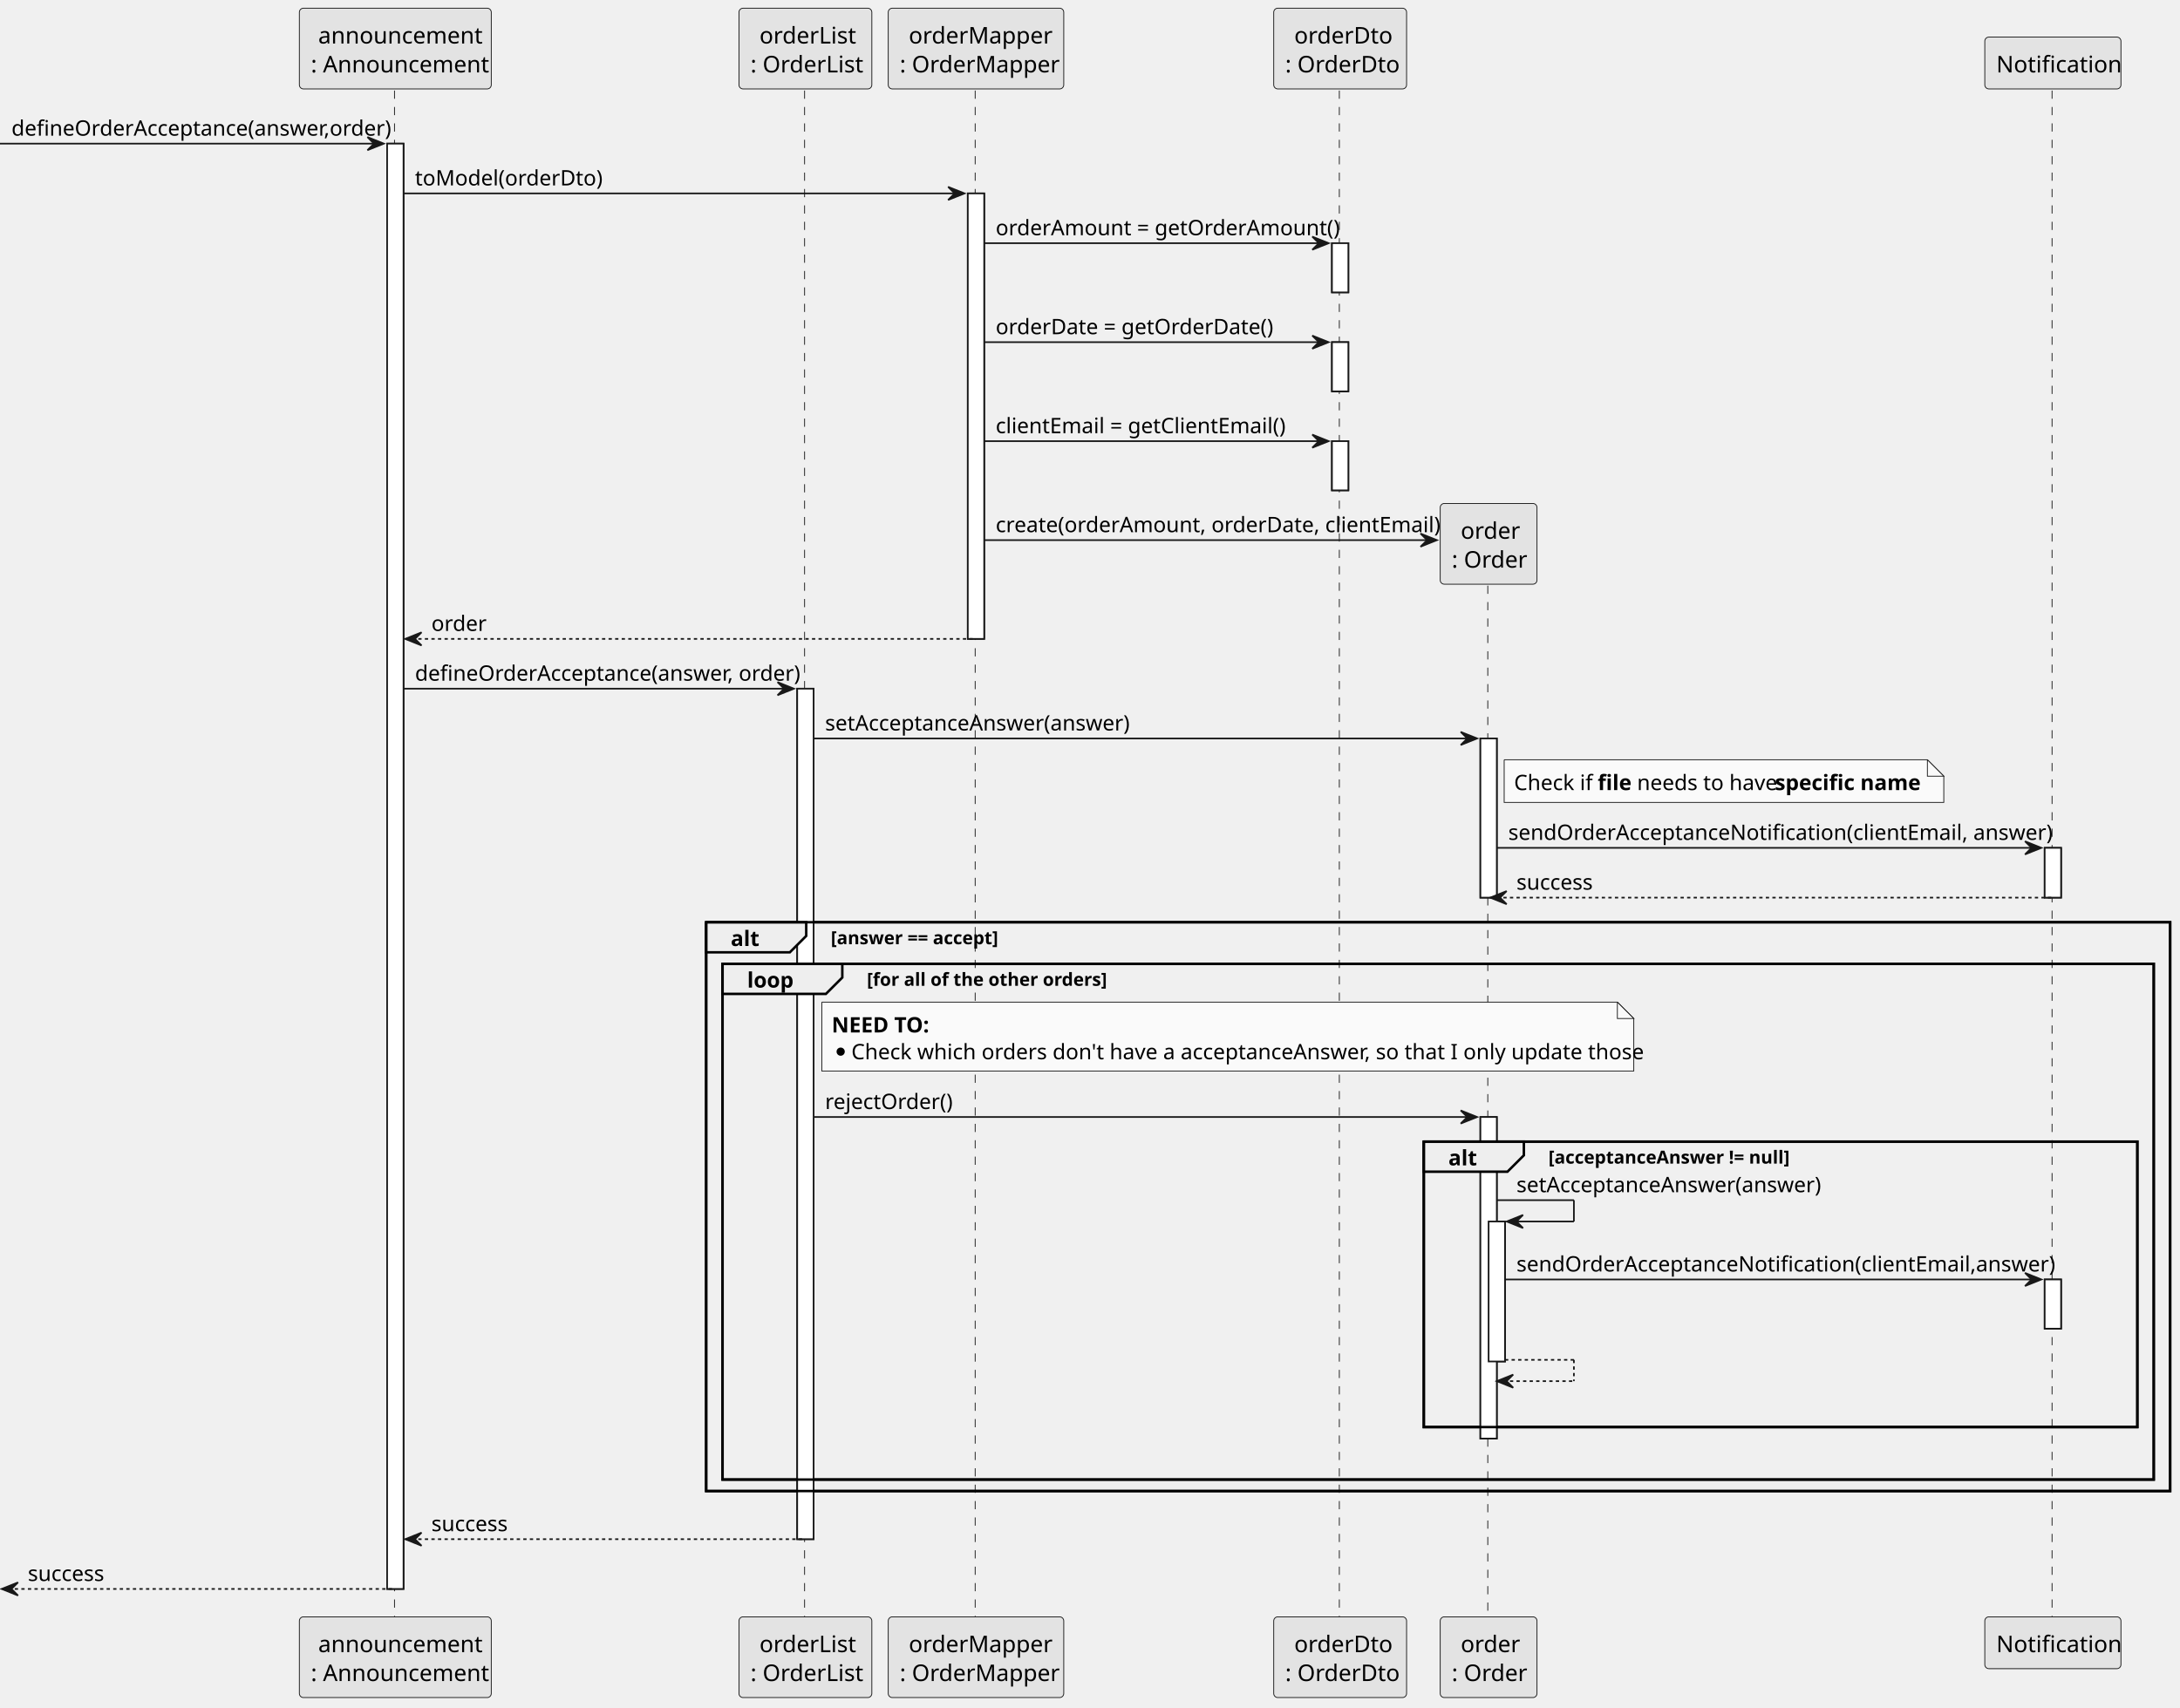
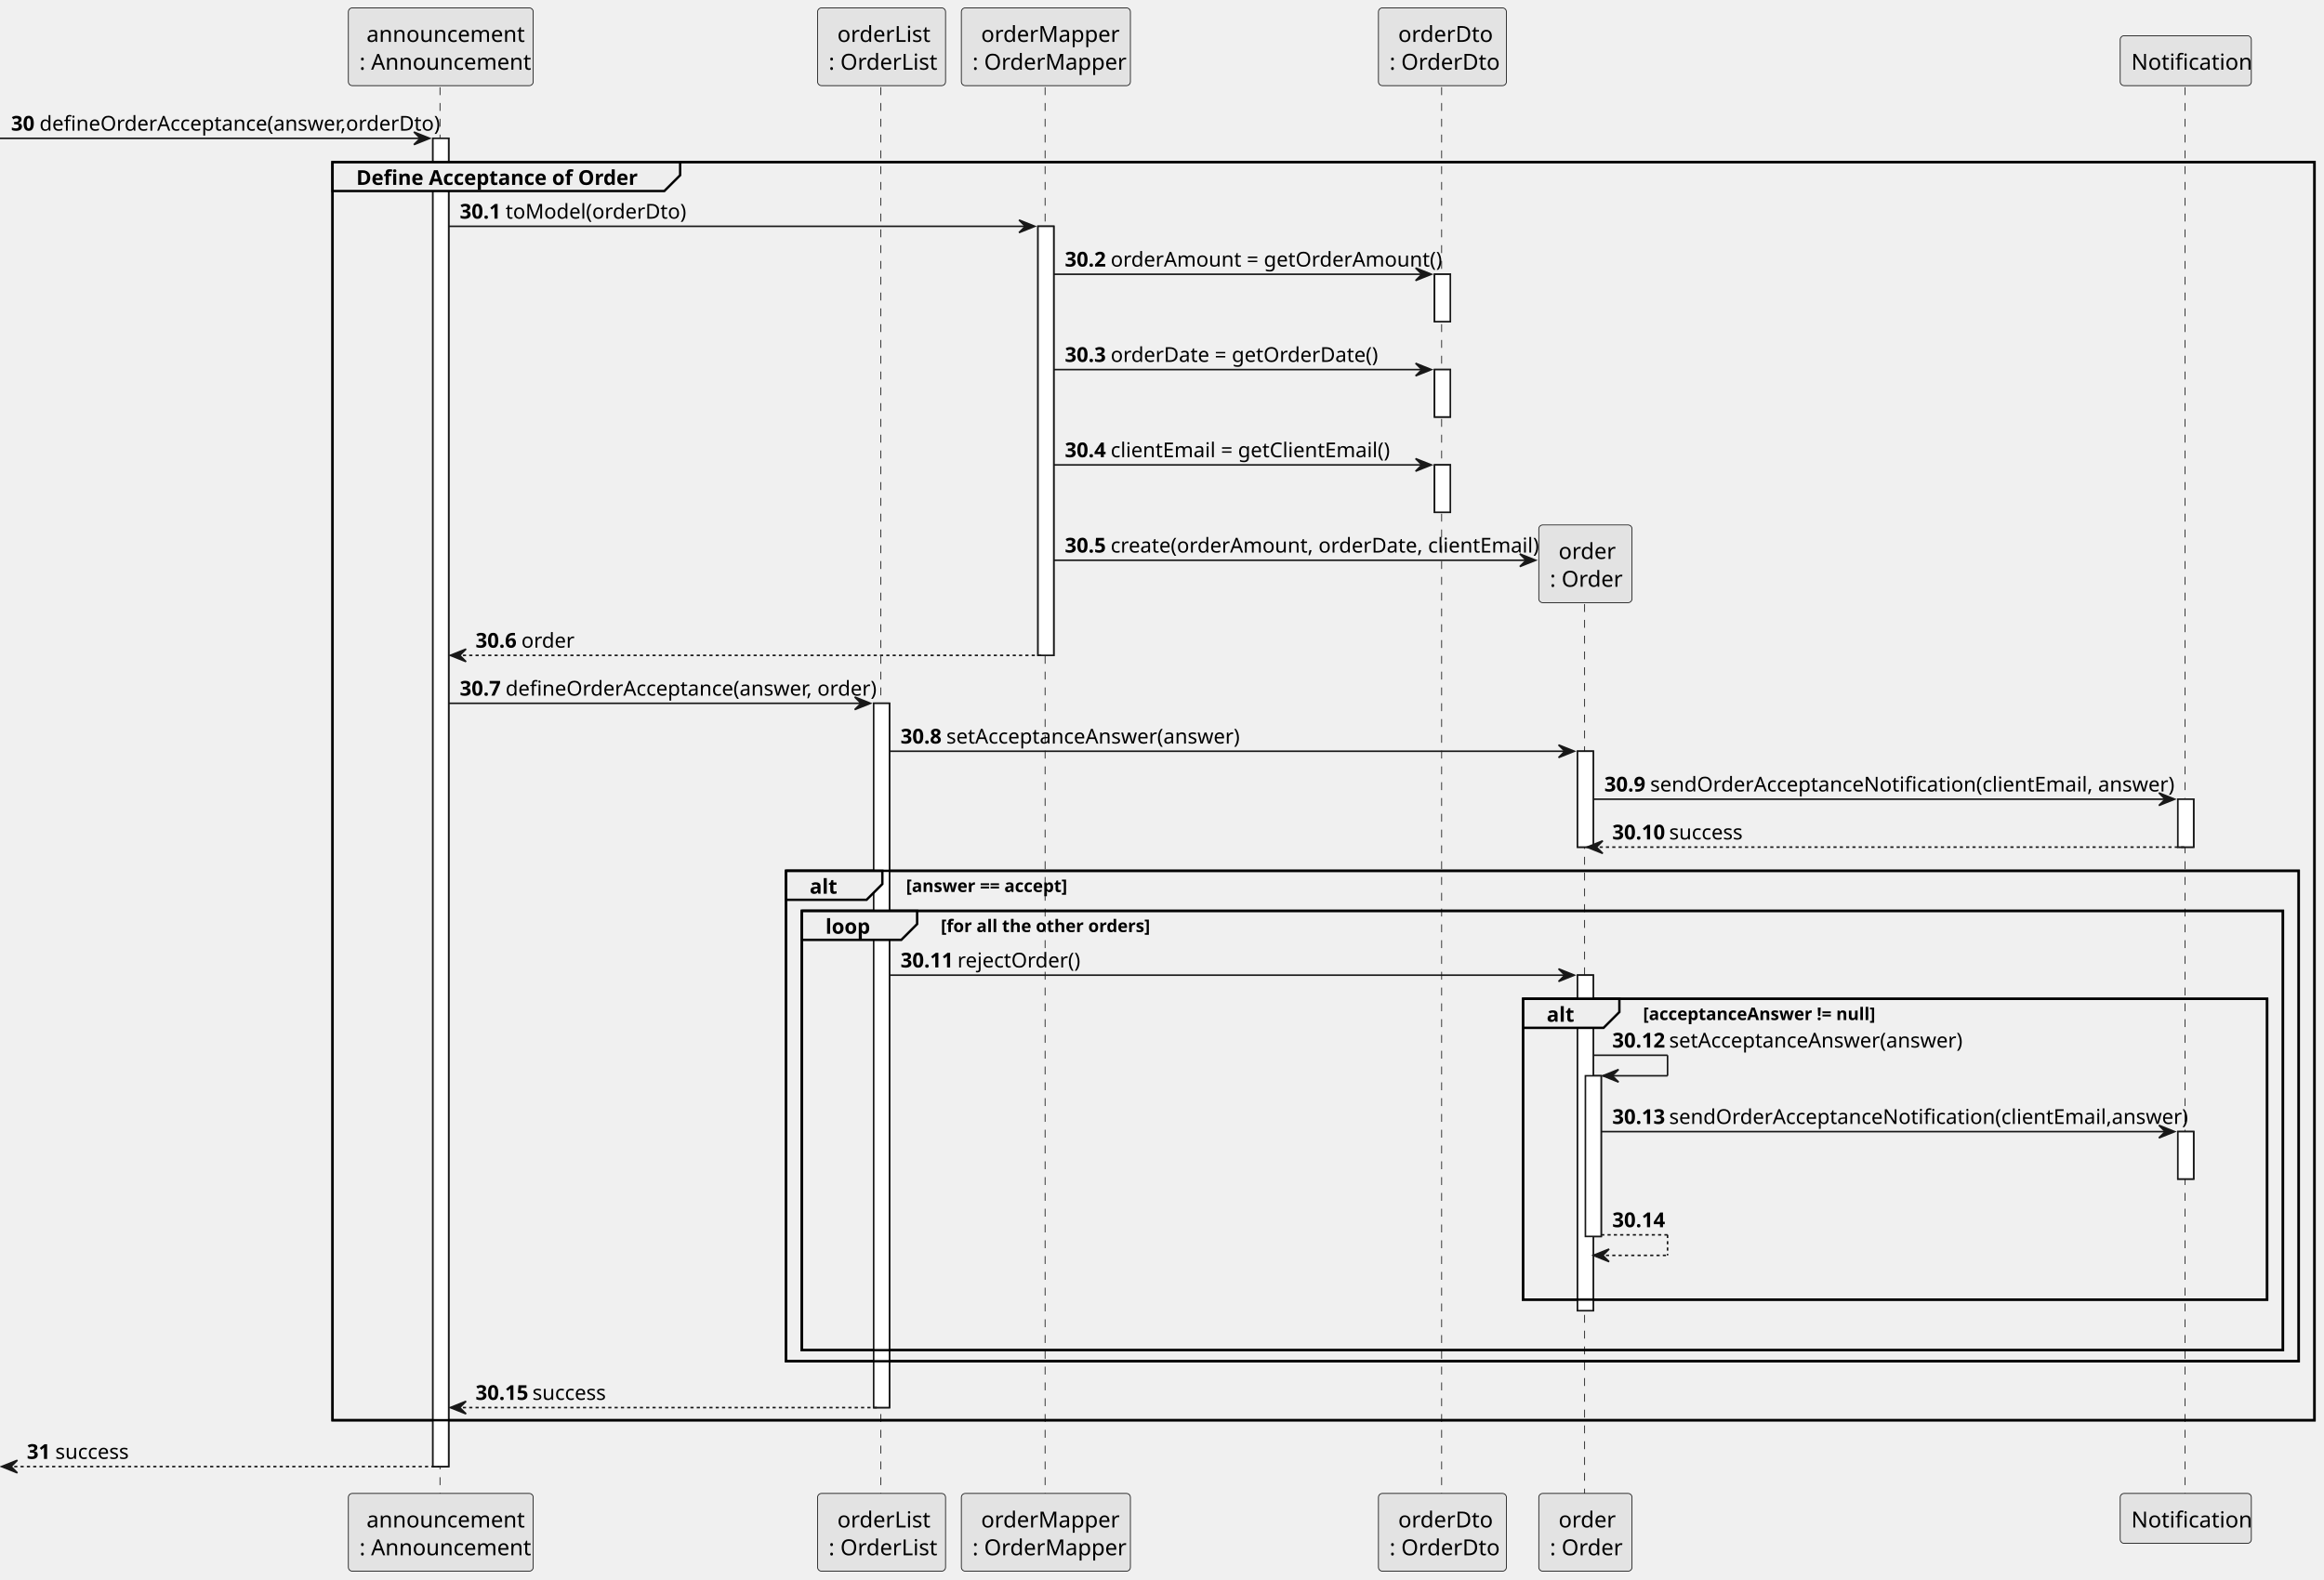
- <svg xmlns="http://www.w3.org/2000/svg" contentStyleType="text/css" height="1041px" preserveAspectRatio="none" style="width:1329px;height:1041px;background:#FFFFFF;" version="1.1" viewBox="0 0 1329 1041" width="1329px" zoomAndPan="magnify">
+ <svg xmlns="http://www.w3.org/2000/svg" contentStyleType="text/css" height="1000px" preserveAspectRatio="none" style="width:1471px;height:1000px;background:#FFFFFF;" version="1.1" viewBox="0 0 1471 1000" width="1471px" zoomAndPan="magnify">
  <defs />
  <g>
-     <rect fill="#FFFFFF" height="881.25" style="stroke:#181818;stroke-width:1.0;" width="10" x="236" y="87.57" />
-     <rect fill="#FFFFFF" height="518.57" style="stroke:#181818;stroke-width:1.0;" width="10" x="486" y="419.898" />
-     <rect fill="#FFFFFF" height="271.625" style="stroke:#181818;stroke-width:1.0;" width="10" x="590" y="117.922" />
-     <rect fill="#FFFFFF" height="30" style="stroke:#181818;stroke-width:1.0;" width="10" x="812" y="148.273" />
-     <rect fill="#FFFFFF" height="30" style="stroke:#181818;stroke-width:1.0;" width="10" x="812" y="208.625" />
-     <rect fill="#FFFFFF" height="30" style="stroke:#181818;stroke-width:1.0;" width="10" x="812" y="268.977" />
-     <rect fill="#FFFFFF" height="97.055" style="stroke:#181818;stroke-width:1.0;" width="10" x="902.5" y="450.25" />
-     <rect fill="#FFFFFF" height="196.055" style="stroke:#181818;stroke-width:1.0;" width="10" x="902.5" y="681.062" />
-     <rect fill="#FFFFFF" height="85.352" style="stroke:#181818;stroke-width:1.0;" width="10" x="907.5" y="744.766" />
-     <rect fill="#FFFFFF" height="30.352" style="stroke:#181818;stroke-width:1.0;" width="10" x="1246.5" y="516.953" />
-     <rect fill="#FFFFFF" height="30" style="stroke:#181818;stroke-width:1.0;" width="10" x="1246.5" y="780.117" />
-     <rect fill="none" height="346.812" style="stroke:#000000;stroke-width:1.5;" width="892.5" x="430.5" y="562.305" />
-     <rect fill="none" height="314.461" style="stroke:#000000;stroke-width:1.5;" width="872.5" x="440.5" y="587.656" />
-     <rect fill="none" height="174.055" style="stroke:#000000;stroke-width:1.5;" width="435" x="868" y="696.062" />
-     <line style="stroke:#181818;stroke-width:0.5;stroke-dasharray:5.0,5.0;" x1="240.5" x2="240.5" y1="55.219" y2="986.82" />
-     <line style="stroke:#181818;stroke-width:0.5;stroke-dasharray:5.0,5.0;" x1="490.5" x2="490.5" y1="55.219" y2="986.82" />
-     <line style="stroke:#181818;stroke-width:0.5;stroke-dasharray:5.0,5.0;" x1="594.5" x2="594.5" y1="55.219" y2="986.82" />
-     <line style="stroke:#181818;stroke-width:0.5;stroke-dasharray:5.0,5.0;" x1="816.5" x2="816.5" y1="55.219" y2="986.82" />
-     <line style="stroke:#181818;stroke-width:0.5;stroke-dasharray:5.0,5.0;" x1="907" x2="907" y1="347.086" y2="986.82" />
-     <line style="stroke:#181818;stroke-width:0.5;stroke-dasharray:5.0,5.0;" x1="1251" x2="1251" y1="55.219" y2="986.82" />
-     <rect fill="#E3E3E3" height="49.219" rx="2.5" ry="2.5" style="stroke:#181818;stroke-width:0.5;" width="117" x="182.5" y="5" />
-     <text fill="#000000" font-family="sans-serif" font-size="14" lengthAdjust="spacing" textLength="94" x="194" y="26.533">announcement</text>
-     <text fill="#000000" font-family="sans-serif" font-size="14" lengthAdjust="spacing" textLength="103" x="189.5" y="44.143">: Announcement</text>
-     <rect fill="#E3E3E3" height="49.219" rx="2.5" ry="2.5" style="stroke:#181818;stroke-width:0.5;" width="117" x="182.5" y="985.82" />
-     <text fill="#000000" font-family="sans-serif" font-size="14" lengthAdjust="spacing" textLength="94" x="194" y="1007.354">announcement</text>
-     <text fill="#000000" font-family="sans-serif" font-size="14" lengthAdjust="spacing" textLength="103" x="189.5" y="1024.963">: Announcement</text>
-     <rect fill="#E3E3E3" height="49.219" rx="2.5" ry="2.5" style="stroke:#181818;stroke-width:0.5;" width="81" x="450.5" y="5" />
-     <text fill="#000000" font-family="sans-serif" font-size="14" lengthAdjust="spacing" textLength="56" x="463" y="26.533">orderList</text>
-     <text fill="#000000" font-family="sans-serif" font-size="14" lengthAdjust="spacing" textLength="67" x="457.5" y="44.143">: OrderList</text>
-     <rect fill="#E3E3E3" height="49.219" rx="2.5" ry="2.5" style="stroke:#181818;stroke-width:0.5;" width="81" x="450.5" y="985.82" />
-     <text fill="#000000" font-family="sans-serif" font-size="14" lengthAdjust="spacing" textLength="56" x="463" y="1007.354">orderList</text>
-     <text fill="#000000" font-family="sans-serif" font-size="14" lengthAdjust="spacing" textLength="67" x="457.5" y="1024.963">: OrderList</text>
-     <rect fill="#E3E3E3" height="49.219" rx="2.5" ry="2.5" style="stroke:#181818;stroke-width:0.5;" width="107" x="541.5" y="5" />
-     <text fill="#000000" font-family="sans-serif" font-size="14" lengthAdjust="spacing" textLength="82" x="554" y="26.533">orderMapper</text>
-     <text fill="#000000" font-family="sans-serif" font-size="14" lengthAdjust="spacing" textLength="93" x="548.5" y="44.143">: OrderMapper</text>
-     <rect fill="#E3E3E3" height="49.219" rx="2.5" ry="2.5" style="stroke:#181818;stroke-width:0.5;" width="107" x="541.5" y="985.82" />
-     <text fill="#000000" font-family="sans-serif" font-size="14" lengthAdjust="spacing" textLength="82" x="554" y="1007.354">orderMapper</text>
-     <text fill="#000000" font-family="sans-serif" font-size="14" lengthAdjust="spacing" textLength="93" x="548.5" y="1024.963">: OrderMapper</text>
-     <rect fill="#E3E3E3" height="49.219" rx="2.5" ry="2.5" style="stroke:#181818;stroke-width:0.5;" width="81" x="776.5" y="5" />
-     <text fill="#000000" font-family="sans-serif" font-size="14" lengthAdjust="spacing" textLength="56" x="789" y="26.533">orderDto</text>
-     <text fill="#000000" font-family="sans-serif" font-size="14" lengthAdjust="spacing" textLength="67" x="783.5" y="44.143">: OrderDto</text>
-     <rect fill="#E3E3E3" height="49.219" rx="2.5" ry="2.5" style="stroke:#181818;stroke-width:0.5;" width="81" x="776.5" y="985.82" />
-     <text fill="#000000" font-family="sans-serif" font-size="14" lengthAdjust="spacing" textLength="56" x="789" y="1007.354">orderDto</text>
-     <text fill="#000000" font-family="sans-serif" font-size="14" lengthAdjust="spacing" textLength="67" x="783.5" y="1024.963">: OrderDto</text>
-     <rect fill="#E3E3E3" height="49.219" rx="2.5" ry="2.5" style="stroke:#181818;stroke-width:0.5;" width="59" x="878" y="985.82" />
-     <text fill="#000000" font-family="sans-serif" font-size="14" lengthAdjust="spacing" textLength="34" x="890.5" y="1007.354">order</text>
-     <text fill="#000000" font-family="sans-serif" font-size="14" lengthAdjust="spacing" textLength="45" x="885" y="1024.963">: Order</text>
-     <rect fill="#E3E3E3" height="31.609" rx="2.5" ry="2.5" style="stroke:#181818;stroke-width:0.5;" width="83" x="1210" y="22.609" />
-     <text fill="#000000" font-family="sans-serif" font-size="14" lengthAdjust="spacing" textLength="69" x="1217" y="44.143">Notification</text>
-     <rect fill="#E3E3E3" height="31.609" rx="2.5" ry="2.5" style="stroke:#181818;stroke-width:0.5;" width="83" x="1210" y="985.82" />
-     <text fill="#000000" font-family="sans-serif" font-size="14" lengthAdjust="spacing" textLength="69" x="1217" y="1007.354">Notification</text>
-     <rect fill="#FFFFFF" height="881.25" style="stroke:#181818;stroke-width:1.0;" width="10" x="236" y="87.57" />
-     <rect fill="#FFFFFF" height="518.57" style="stroke:#181818;stroke-width:1.0;" width="10" x="486" y="419.898" />
-     <rect fill="#FFFFFF" height="271.625" style="stroke:#181818;stroke-width:1.0;" width="10" x="590" y="117.922" />
-     <rect fill="#FFFFFF" height="30" style="stroke:#181818;stroke-width:1.0;" width="10" x="812" y="148.273" />
-     <rect fill="#FFFFFF" height="30" style="stroke:#181818;stroke-width:1.0;" width="10" x="812" y="208.625" />
-     <rect fill="#FFFFFF" height="30" style="stroke:#181818;stroke-width:1.0;" width="10" x="812" y="268.977" />
-     <rect fill="#FFFFFF" height="97.055" style="stroke:#181818;stroke-width:1.0;" width="10" x="902.5" y="450.25" />
-     <rect fill="#FFFFFF" height="196.055" style="stroke:#181818;stroke-width:1.0;" width="10" x="902.5" y="681.062" />
-     <rect fill="#FFFFFF" height="85.352" style="stroke:#181818;stroke-width:1.0;" width="10" x="907.5" y="744.766" />
-     <rect fill="#FFFFFF" height="30.352" style="stroke:#181818;stroke-width:1.0;" width="10" x="1246.5" y="516.953" />
-     <rect fill="#FFFFFF" height="30" style="stroke:#181818;stroke-width:1.0;" width="10" x="1246.5" y="780.117" />
-     <polygon fill="#181818" points="224,83.57,234,87.57,224,91.57,228,87.57" style="stroke:#181818;stroke-width:1.0;" />
-     <line style="stroke:#181818;stroke-width:1.0;" x1="0" x2="230" y1="87.57" y2="87.57" />
-     <text fill="#000000" font-family="sans-serif" font-size="13" lengthAdjust="spacing" textLength="217" x="7" y="82.714">defineOrderAcceptance(answer,order)</text>
-     <polygon fill="#181818" points="578,113.922,588,117.922,578,121.922,582,117.922" style="stroke:#181818;stroke-width:1.0;" />
-     <line style="stroke:#181818;stroke-width:1.0;" x1="246" x2="584" y1="117.922" y2="117.922" />
-     <text fill="#000000" font-family="sans-serif" font-size="13" lengthAdjust="spacing" textLength="103" x="253" y="113.065">toModel(orderDto)</text>
-     <polygon fill="#181818" points="800,144.273,810,148.273,800,152.273,804,148.273" style="stroke:#181818;stroke-width:1.0;" />
-     <line style="stroke:#181818;stroke-width:1.0;" x1="600" x2="806" y1="148.273" y2="148.273" />
-     <text fill="#000000" font-family="sans-serif" font-size="13" lengthAdjust="spacing" textLength="193" x="607" y="143.417">orderAmount = getOrderAmount()</text>
-     <polygon fill="#181818" points="800,204.625,810,208.625,800,212.625,804,208.625" style="stroke:#181818;stroke-width:1.0;" />
-     <line style="stroke:#181818;stroke-width:1.0;" x1="600" x2="806" y1="208.625" y2="208.625" />
-     <text fill="#000000" font-family="sans-serif" font-size="13" lengthAdjust="spacing" textLength="157" x="607" y="203.769">orderDate = getOrderDate()</text>
-     <polygon fill="#181818" points="800,264.977,810,268.977,800,272.977,804,268.977" style="stroke:#181818;stroke-width:1.0;" />
-     <line style="stroke:#181818;stroke-width:1.0;" x1="600" x2="806" y1="268.977" y2="268.977" />
-     <text fill="#000000" font-family="sans-serif" font-size="13" lengthAdjust="spacing" textLength="172" x="607" y="264.12">clientEmail = getClientEmail()</text>
-     <polygon fill="#181818" points="866,325.328,876,329.328,866,333.328,870,329.328" style="stroke:#181818;stroke-width:1.0;" />
-     <line style="stroke:#181818;stroke-width:1.0;" x1="600" x2="872" y1="329.328" y2="329.328" />
-     <text fill="#000000" font-family="sans-serif" font-size="13" lengthAdjust="spacing" textLength="254" x="607" y="324.472">create(orderAmount, orderDate, clientEmail)</text>
-     <rect fill="#E3E3E3" height="49.219" rx="2.5" ry="2.5" style="stroke:#181818;stroke-width:0.5;" width="59" x="878" y="306.977" />
-     <text fill="#000000" font-family="sans-serif" font-size="14" lengthAdjust="spacing" textLength="34" x="890.5" y="328.51">order</text>
-     <text fill="#000000" font-family="sans-serif" font-size="14" lengthAdjust="spacing" textLength="45" x="885" y="346.119">: Order</text>
-     <polygon fill="#181818" points="257,385.547,247,389.547,257,393.547,253,389.547" style="stroke:#181818;stroke-width:1.0;" />
-     <line style="stroke:#181818;stroke-width:1.0;stroke-dasharray:2.0,2.0;" x1="251" x2="594" y1="389.547" y2="389.547" />
-     <text fill="#000000" font-family="sans-serif" font-size="13" lengthAdjust="spacing" textLength="29" x="263" y="384.69">order</text>
-     <polygon fill="#181818" points="474,415.898,484,419.898,474,423.898,478,419.898" style="stroke:#181818;stroke-width:1.0;" />
-     <line style="stroke:#181818;stroke-width:1.0;" x1="246" x2="480" y1="419.898" y2="419.898" />
-     <text fill="#000000" font-family="sans-serif" font-size="13" lengthAdjust="spacing" textLength="221" x="253" y="415.042">defineOrderAcceptance(answer, order)</text>
-     <polygon fill="#181818" points="890.5,446.25,900.5,450.25,890.5,454.25,894.5,450.25" style="stroke:#181818;stroke-width:1.0;" />
-     <line style="stroke:#181818;stroke-width:1.0;" x1="496" x2="896.5" y1="450.25" y2="450.25" />
-     <text fill="#000000" font-family="sans-serif" font-size="13" lengthAdjust="spacing" textLength="179" x="503" y="445.394">setAcceptanceAnswer(answer)</text>
-     <path d="M917,463.25 L917,489.25 L1185,489.25 L1185,473.25 L1175,463.25 L917,463.25 " fill="#FAFAFA" style="stroke:#181818;stroke-width:0.5;" />
-     <path d="M1175,463.25 L1175,473.25 L1185,473.25 L1175,463.25 " fill="#FAFAFA" style="stroke:#181818;stroke-width:0.5;" />
-     <text fill="#000000" font-family="sans-serif" font-size="13" lengthAdjust="spacing" textLength="47" x="923" y="481.745">Check if</text>
-     <text fill="#000000" font-family="sans-serif" font-size="13" font-weight="bold" lengthAdjust="spacing" textLength="20" x="974" y="481.745">file</text>
-     <text fill="#000000" font-family="sans-serif" font-size="13" lengthAdjust="spacing" textLength="80" x="998" y="481.745">needs to have</text>
-     <text fill="#000000" font-family="sans-serif" font-size="13" font-weight="bold" lengthAdjust="spacing" textLength="88" x="1082" y="481.745">specific name</text>
-     <polygon fill="#181818" points="1234.5,512.953,1244.5,516.953,1234.5,520.953,1238.5,516.953" style="stroke:#181818;stroke-width:1.0;" />
-     <line style="stroke:#181818;stroke-width:1.0;" x1="912.5" x2="1240.5" y1="516.953" y2="516.953" />
-     <text fill="#000000" font-family="sans-serif" font-size="13" lengthAdjust="spacing" textLength="314" x="919.5" y="512.097">sendOrderAcceptanceNotification(clientEmail, answer)</text>
-     <polygon fill="#181818" points="918.5,543.305,908.5,547.305,918.5,551.305,914.5,547.305" style="stroke:#181818;stroke-width:1.0;" />
-     <line style="stroke:#181818;stroke-width:1.0;stroke-dasharray:2.0,2.0;" x1="912.5" x2="1250.5" y1="547.305" y2="547.305" />
-     <text fill="#000000" font-family="sans-serif" font-size="13" lengthAdjust="spacing" textLength="49" x="924.5" y="542.448">success</text>
-     <path d="M430.5,562.305 L491.5,562.305 L491.5,570.656 L481.5,580.656 L430.5,580.656 L430.5,562.305 " fill="#EEEEEE" style="stroke:#000000;stroke-width:1.5;" />
-     <rect fill="none" height="346.812" style="stroke:#000000;stroke-width:1.5;" width="892.5" x="430.5" y="562.305" />
-     <text fill="#000000" font-family="sans-serif" font-size="13" font-weight="bold" lengthAdjust="spacing" textLength="16" x="445.5" y="576.8">alt</text>
-     <text fill="#000000" font-family="sans-serif" font-size="11" font-weight="bold" lengthAdjust="spacing" textLength="104" x="506.5" y="575.724">[answer == accept]</text>
-     <path d="M440.5,587.656 L513.5,587.656 L513.5,596.008 L503.5,606.008 L440.5,606.008 L440.5,587.656 " fill="#EEEEEE" style="stroke:#000000;stroke-width:1.5;" />
-     <rect fill="none" height="314.461" style="stroke:#000000;stroke-width:1.5;" width="872.5" x="440.5" y="587.656" />
-     <text fill="#000000" font-family="sans-serif" font-size="13" font-weight="bold" lengthAdjust="spacing" textLength="28" x="455.5" y="602.151">loop</text>
-     <text fill="#000000" font-family="sans-serif" font-size="11" font-weight="bold" lengthAdjust="spacing" textLength="148" x="528.5" y="601.075">[for all of the other orders]</text>
-     <path d="M501,611.008 L501,653.008 L996,653.008 L996,621.008 L986,611.008 L501,611.008 " fill="#FAFAFA" style="stroke:#181818;stroke-width:0.5;" />
-     <path d="M986,611.008 L986,621.008 L996,621.008 L986,611.008 " fill="#FAFAFA" style="stroke:#181818;stroke-width:0.5;" />
-     <text fill="#000000" font-family="sans-serif" font-size="13" font-weight="bold" lengthAdjust="spacing" textLength="60" x="507" y="629.503">NEED TO:</text>
-     <ellipse cx="512.5" cy="641.211" fill="#000000" rx="2.5" ry="2.5" style="stroke:#000000;stroke-width:0.0;" />
-     <text fill="#000000" font-family="sans-serif" font-size="13" lengthAdjust="spacing" textLength="462" x="519" y="645.855">Check which orders don't have a acceptanceAnswer, so that I only update those</text>
-     <polygon fill="#181818" points="890.5,677.062,900.5,681.062,890.5,685.062,894.5,681.062" style="stroke:#181818;stroke-width:1.0;" />
-     <line style="stroke:#181818;stroke-width:1.0;" x1="496" x2="896.5" y1="681.062" y2="681.062" />
-     <text fill="#000000" font-family="sans-serif" font-size="13" lengthAdjust="spacing" textLength="72" x="503" y="676.206">rejectOrder()</text>
-     <path d="M868,696.062 L929,696.062 L929,704.414 L919,714.414 L868,714.414 L868,696.062 " fill="#EEEEEE" style="stroke:#000000;stroke-width:1.5;" />
-     <rect fill="none" height="174.055" style="stroke:#000000;stroke-width:1.5;" width="435" x="868" y="696.062" />
-     <text fill="#000000" font-family="sans-serif" font-size="13" font-weight="bold" lengthAdjust="spacing" textLength="16" x="883" y="710.558">alt</text>
-     <text fill="#000000" font-family="sans-serif" font-size="11" font-weight="bold" lengthAdjust="spacing" textLength="149" x="944" y="709.481">[acceptanceAnswer != null]</text>
-     <line style="stroke:#181818;stroke-width:1.0;" x1="912.5" x2="959.5" y1="731.766" y2="731.766" />
-     <line style="stroke:#181818;stroke-width:1.0;" x1="959.5" x2="959.5" y1="731.766" y2="744.766" />
-     <line style="stroke:#181818;stroke-width:1.0;" x1="918.5" x2="959.5" y1="744.766" y2="744.766" />
-     <polygon fill="#181818" points="928.5,740.766,918.5,744.766,928.5,748.766,924.5,744.766" style="stroke:#181818;stroke-width:1.0;" />
-     <text fill="#000000" font-family="sans-serif" font-size="13" lengthAdjust="spacing" textLength="179" x="924.5" y="726.909">setAcceptanceAnswer(answer)</text>
-     <polygon fill="#181818" points="1234.5,776.117,1244.5,780.117,1234.5,784.117,1238.5,780.117" style="stroke:#181818;stroke-width:1.0;" />
-     <line style="stroke:#181818;stroke-width:1.0;" x1="917.5" x2="1240.5" y1="780.117" y2="780.117" />
-     <text fill="#000000" font-family="sans-serif" font-size="13" lengthAdjust="spacing" textLength="310" x="924.5" y="775.261">sendOrderAcceptanceNotification(clientEmail,answer)</text>
-     <line style="stroke:#181818;stroke-width:1.0;stroke-dasharray:2.0,2.0;" x1="917.5" x2="959.5" y1="829.117" y2="829.117" />
-     <line style="stroke:#181818;stroke-width:1.0;stroke-dasharray:2.0,2.0;" x1="959.5" x2="959.5" y1="829.117" y2="842.117" />
-     <line style="stroke:#181818;stroke-width:1.0;stroke-dasharray:2.0,2.0;" x1="912.5" x2="959.5" y1="842.117" y2="842.117" />
-     <polygon fill="#181818" points="922.5,838.117,912.5,842.117,922.5,846.117,918.5,842.117" style="stroke:#181818;stroke-width:1.0;" />
-     <polygon fill="#181818" points="257,934.469,247,938.469,257,942.469,253,938.469" style="stroke:#181818;stroke-width:1.0;" />
-     <line style="stroke:#181818;stroke-width:1.0;stroke-dasharray:2.0,2.0;" x1="251" x2="490" y1="938.469" y2="938.469" />
-     <text fill="#000000" font-family="sans-serif" font-size="13" lengthAdjust="spacing" textLength="49" x="263" y="933.612">success</text>
-     <polygon fill="#181818" points="11,964.82,1,968.82,11,972.82,7,968.82" style="stroke:#181818;stroke-width:1.0;" />
-     <line style="stroke:#181818;stroke-width:1.0;stroke-dasharray:2.0,2.0;" x1="5" x2="240" y1="968.82" y2="968.82" />
-     <text fill="#000000" font-family="sans-serif" font-size="13" lengthAdjust="spacing" textLength="49" x="17" y="963.964">success</text>
+     <rect fill="#FFFFFF" height="840.898" style="stroke:#181818;stroke-width:1.0;" width="10" x="274" y="87.57" />
+     <rect fill="#FFFFFF" height="445.867" style="stroke:#181818;stroke-width:1.0;" width="10" x="553" y="445.25" />
+     <rect fill="#FFFFFF" height="271.625" style="stroke:#181818;stroke-width:1.0;" width="10" x="657" y="143.273" />
+     <rect fill="#FFFFFF" height="30" style="stroke:#181818;stroke-width:1.0;" width="10" x="908" y="173.625" />
+     <rect fill="#FFFFFF" height="30" style="stroke:#181818;stroke-width:1.0;" width="10" x="908" y="233.977" />
+     <rect fill="#FFFFFF" height="30" style="stroke:#181818;stroke-width:1.0;" width="10" x="908" y="294.328" />
+     <rect fill="#FFFFFF" height="60.703" style="stroke:#181818;stroke-width:1.0;" width="10" x="998.5" y="475.602" />
+     <rect fill="#FFFFFF" height="212.406" style="stroke:#181818;stroke-width:1.0;" width="10" x="998.5" y="617.359" />
+     <rect fill="#FFFFFF" height="101.703" style="stroke:#181818;stroke-width:1.0;" width="10" x="1003.5" y="681.062" />
+     <rect fill="#FFFFFF" height="30.352" style="stroke:#181818;stroke-width:1.0;" width="10" x="1378.5" y="505.953" />
+     <rect fill="#FFFFFF" height="30" style="stroke:#181818;stroke-width:1.0;" width="10" x="1378.5" y="716.414" />
+     <rect fill="none" height="796.547" style="stroke:#000000;stroke-width:1.5;" width="1254.5" x="210.5" y="102.57" />
+     <rect fill="none" height="310.461" style="stroke:#000000;stroke-width:1.5;" width="957.5" x="497.5" y="551.305" />
+     <rect fill="none" height="278.109" style="stroke:#000000;stroke-width:1.5;" width="937.5" x="507.5" y="576.656" />
+     <rect fill="none" height="190.406" style="stroke:#000000;stroke-width:1.5;" width="471" x="964" y="632.359" />
+     <line style="stroke:#181818;stroke-width:0.5;stroke-dasharray:5.0,5.0;" x1="278.5" x2="278.5" y1="55.219" y2="946.469" />
+     <line style="stroke:#181818;stroke-width:0.5;stroke-dasharray:5.0,5.0;" x1="557.5" x2="557.5" y1="55.219" y2="946.469" />
+     <line style="stroke:#181818;stroke-width:0.5;stroke-dasharray:5.0,5.0;" x1="661.5" x2="661.5" y1="55.219" y2="946.469" />
+     <line style="stroke:#181818;stroke-width:0.5;stroke-dasharray:5.0,5.0;" x1="912.5" x2="912.5" y1="55.219" y2="946.469" />
+     <line style="stroke:#181818;stroke-width:0.5;stroke-dasharray:5.0,5.0;" x1="1003" x2="1003" y1="372.438" y2="946.469" />
+     <line style="stroke:#181818;stroke-width:0.5;stroke-dasharray:5.0,5.0;" x1="1383" x2="1383" y1="55.219" y2="946.469" />
+     <rect fill="#E3E3E3" height="49.219" rx="2.5" ry="2.5" style="stroke:#181818;stroke-width:0.5;" width="117" x="220.5" y="5" />
+     <text fill="#000000" font-family="sans-serif" font-size="14" lengthAdjust="spacing" textLength="94" x="232" y="26.533">announcement</text>
+     <text fill="#000000" font-family="sans-serif" font-size="14" lengthAdjust="spacing" textLength="103" x="227.5" y="44.143">: Announcement</text>
+     <rect fill="#E3E3E3" height="49.219" rx="2.5" ry="2.5" style="stroke:#181818;stroke-width:0.5;" width="117" x="220.5" y="945.469" />
+     <text fill="#000000" font-family="sans-serif" font-size="14" lengthAdjust="spacing" textLength="94" x="232" y="967.002">announcement</text>
+     <text fill="#000000" font-family="sans-serif" font-size="14" lengthAdjust="spacing" textLength="103" x="227.5" y="984.611">: Announcement</text>
+     <rect fill="#E3E3E3" height="49.219" rx="2.5" ry="2.5" style="stroke:#181818;stroke-width:0.5;" width="81" x="517.5" y="5" />
+     <text fill="#000000" font-family="sans-serif" font-size="14" lengthAdjust="spacing" textLength="56" x="530" y="26.533">orderList</text>
+     <text fill="#000000" font-family="sans-serif" font-size="14" lengthAdjust="spacing" textLength="67" x="524.5" y="44.143">: OrderList</text>
+     <rect fill="#E3E3E3" height="49.219" rx="2.5" ry="2.5" style="stroke:#181818;stroke-width:0.5;" width="81" x="517.5" y="945.469" />
+     <text fill="#000000" font-family="sans-serif" font-size="14" lengthAdjust="spacing" textLength="56" x="530" y="967.002">orderList</text>
+     <text fill="#000000" font-family="sans-serif" font-size="14" lengthAdjust="spacing" textLength="67" x="524.5" y="984.611">: OrderList</text>
+     <rect fill="#E3E3E3" height="49.219" rx="2.5" ry="2.5" style="stroke:#181818;stroke-width:0.5;" width="107" x="608.5" y="5" />
+     <text fill="#000000" font-family="sans-serif" font-size="14" lengthAdjust="spacing" textLength="82" x="621" y="26.533">orderMapper</text>
+     <text fill="#000000" font-family="sans-serif" font-size="14" lengthAdjust="spacing" textLength="93" x="615.5" y="44.143">: OrderMapper</text>
+     <rect fill="#E3E3E3" height="49.219" rx="2.5" ry="2.5" style="stroke:#181818;stroke-width:0.5;" width="107" x="608.5" y="945.469" />
+     <text fill="#000000" font-family="sans-serif" font-size="14" lengthAdjust="spacing" textLength="82" x="621" y="967.002">orderMapper</text>
+     <text fill="#000000" font-family="sans-serif" font-size="14" lengthAdjust="spacing" textLength="93" x="615.5" y="984.611">: OrderMapper</text>
+     <rect fill="#E3E3E3" height="49.219" rx="2.5" ry="2.5" style="stroke:#181818;stroke-width:0.5;" width="81" x="872.5" y="5" />
+     <text fill="#000000" font-family="sans-serif" font-size="14" lengthAdjust="spacing" textLength="56" x="885" y="26.533">orderDto</text>
+     <text fill="#000000" font-family="sans-serif" font-size="14" lengthAdjust="spacing" textLength="67" x="879.5" y="44.143">: OrderDto</text>
+     <rect fill="#E3E3E3" height="49.219" rx="2.5" ry="2.5" style="stroke:#181818;stroke-width:0.5;" width="81" x="872.5" y="945.469" />
+     <text fill="#000000" font-family="sans-serif" font-size="14" lengthAdjust="spacing" textLength="56" x="885" y="967.002">orderDto</text>
+     <text fill="#000000" font-family="sans-serif" font-size="14" lengthAdjust="spacing" textLength="67" x="879.5" y="984.611">: OrderDto</text>
+     <rect fill="#E3E3E3" height="49.219" rx="2.5" ry="2.5" style="stroke:#181818;stroke-width:0.5;" width="59" x="974" y="945.469" />
+     <text fill="#000000" font-family="sans-serif" font-size="14" lengthAdjust="spacing" textLength="34" x="986.5" y="967.002">order</text>
+     <text fill="#000000" font-family="sans-serif" font-size="14" lengthAdjust="spacing" textLength="45" x="981" y="984.611">: Order</text>
+     <rect fill="#E3E3E3" height="31.609" rx="2.5" ry="2.5" style="stroke:#181818;stroke-width:0.5;" width="83" x="1342" y="22.609" />
+     <text fill="#000000" font-family="sans-serif" font-size="14" lengthAdjust="spacing" textLength="69" x="1349" y="44.143">Notification</text>
+     <rect fill="#E3E3E3" height="31.609" rx="2.5" ry="2.5" style="stroke:#181818;stroke-width:0.5;" width="83" x="1342" y="945.469" />
+     <text fill="#000000" font-family="sans-serif" font-size="14" lengthAdjust="spacing" textLength="69" x="1349" y="967.002">Notification</text>
+     <rect fill="#FFFFFF" height="840.898" style="stroke:#181818;stroke-width:1.0;" width="10" x="274" y="87.57" />
+     <rect fill="#FFFFFF" height="445.867" style="stroke:#181818;stroke-width:1.0;" width="10" x="553" y="445.25" />
+     <rect fill="#FFFFFF" height="271.625" style="stroke:#181818;stroke-width:1.0;" width="10" x="657" y="143.273" />
+     <rect fill="#FFFFFF" height="30" style="stroke:#181818;stroke-width:1.0;" width="10" x="908" y="173.625" />
+     <rect fill="#FFFFFF" height="30" style="stroke:#181818;stroke-width:1.0;" width="10" x="908" y="233.977" />
+     <rect fill="#FFFFFF" height="30" style="stroke:#181818;stroke-width:1.0;" width="10" x="908" y="294.328" />
+     <rect fill="#FFFFFF" height="60.703" style="stroke:#181818;stroke-width:1.0;" width="10" x="998.5" y="475.602" />
+     <rect fill="#FFFFFF" height="212.406" style="stroke:#181818;stroke-width:1.0;" width="10" x="998.5" y="617.359" />
+     <rect fill="#FFFFFF" height="101.703" style="stroke:#181818;stroke-width:1.0;" width="10" x="1003.5" y="681.062" />
+     <rect fill="#FFFFFF" height="30.352" style="stroke:#181818;stroke-width:1.0;" width="10" x="1378.5" y="505.953" />
+     <rect fill="#FFFFFF" height="30" style="stroke:#181818;stroke-width:1.0;" width="10" x="1378.5" y="716.414" />
+     <polygon fill="#181818" points="262,83.57,272,87.57,262,91.57,266,87.57" style="stroke:#181818;stroke-width:1.0;" />
+     <line style="stroke:#181818;stroke-width:1.0;" x1="0" x2="268" y1="87.57" y2="87.57" />
+     <text fill="#000000" font-family="sans-serif" font-size="13" font-weight="bold" lengthAdjust="spacing" textLength="14" x="7" y="82.714">30</text>
+     <text fill="#000000" font-family="sans-serif" font-size="13" lengthAdjust="spacing" textLength="237" x="25" y="82.714">defineOrderAcceptance(answer,orderDto)</text>
+     <path d="M210.5,102.57 L430.5,102.57 L430.5,110.922 L420.5,120.922 L210.5,120.922 L210.5,102.57 " fill="#EEEEEE" style="stroke:#000000;stroke-width:1.5;" />
+     <rect fill="none" height="796.547" style="stroke:#000000;stroke-width:1.5;" width="1254.5" x="210.5" y="102.57" />
+     <text fill="#000000" font-family="sans-serif" font-size="13" font-weight="bold" lengthAdjust="spacing" textLength="175" x="225.5" y="117.065">Define Acceptance of Order</text>
+     <polygon fill="#181818" points="645,139.273,655,143.273,645,147.273,649,143.273" style="stroke:#181818;stroke-width:1.0;" />
+     <line style="stroke:#181818;stroke-width:1.0;" x1="284" x2="651" y1="143.273" y2="143.273" />
+     <text fill="#000000" font-family="sans-serif" font-size="13" font-weight="bold" lengthAdjust="spacing" textLength="25" x="291" y="138.417">30.1</text>
+     <text fill="#000000" font-family="sans-serif" font-size="13" lengthAdjust="spacing" textLength="103" x="320" y="138.417">toModel(orderDto)</text>
+     <polygon fill="#181818" points="896,169.625,906,173.625,896,177.625,900,173.625" style="stroke:#181818;stroke-width:1.0;" />
+     <line style="stroke:#181818;stroke-width:1.0;" x1="667" x2="902" y1="173.625" y2="173.625" />
+     <text fill="#000000" font-family="sans-serif" font-size="13" font-weight="bold" lengthAdjust="spacing" textLength="25" x="674" y="168.769">30.2</text>
+     <text fill="#000000" font-family="sans-serif" font-size="13" lengthAdjust="spacing" textLength="193" x="703" y="168.769">orderAmount = getOrderAmount()</text>
+     <polygon fill="#181818" points="896,229.977,906,233.977,896,237.977,900,233.977" style="stroke:#181818;stroke-width:1.0;" />
+     <line style="stroke:#181818;stroke-width:1.0;" x1="667" x2="902" y1="233.977" y2="233.977" />
+     <text fill="#000000" font-family="sans-serif" font-size="13" font-weight="bold" lengthAdjust="spacing" textLength="25" x="674" y="229.12">30.3</text>
+     <text fill="#000000" font-family="sans-serif" font-size="13" lengthAdjust="spacing" textLength="157" x="703" y="229.12">orderDate = getOrderDate()</text>
+     <polygon fill="#181818" points="896,290.328,906,294.328,896,298.328,900,294.328" style="stroke:#181818;stroke-width:1.0;" />
+     <line style="stroke:#181818;stroke-width:1.0;" x1="667" x2="902" y1="294.328" y2="294.328" />
+     <text fill="#000000" font-family="sans-serif" font-size="13" font-weight="bold" lengthAdjust="spacing" textLength="25" x="674" y="289.472">30.4</text>
+     <text fill="#000000" font-family="sans-serif" font-size="13" lengthAdjust="spacing" textLength="172" x="703" y="289.472">clientEmail = getClientEmail()</text>
+     <polygon fill="#181818" points="962,350.68,972,354.68,962,358.68,966,354.68" style="stroke:#181818;stroke-width:1.0;" />
+     <line style="stroke:#181818;stroke-width:1.0;" x1="667" x2="968" y1="354.68" y2="354.68" />
+     <text fill="#000000" font-family="sans-serif" font-size="13" font-weight="bold" lengthAdjust="spacing" textLength="25" x="674" y="349.823">30.5</text>
+     <text fill="#000000" font-family="sans-serif" font-size="13" lengthAdjust="spacing" textLength="254" x="703" y="349.823">create(orderAmount, orderDate, clientEmail)</text>
+     <rect fill="#E3E3E3" height="49.219" rx="2.5" ry="2.5" style="stroke:#181818;stroke-width:0.5;" width="59" x="974" y="332.328" />
+     <text fill="#000000" font-family="sans-serif" font-size="14" lengthAdjust="spacing" textLength="34" x="986.5" y="353.861">order</text>
+     <text fill="#000000" font-family="sans-serif" font-size="14" lengthAdjust="spacing" textLength="45" x="981" y="371.471">: Order</text>
+     <polygon fill="#181818" points="295,410.898,285,414.898,295,418.898,291,414.898" style="stroke:#181818;stroke-width:1.0;" />
+     <line style="stroke:#181818;stroke-width:1.0;stroke-dasharray:2.0,2.0;" x1="289" x2="661" y1="414.898" y2="414.898" />
+     <text fill="#000000" font-family="sans-serif" font-size="13" font-weight="bold" lengthAdjust="spacing" textLength="25" x="301" y="410.042">30.6</text>
+     <text fill="#000000" font-family="sans-serif" font-size="13" lengthAdjust="spacing" textLength="29" x="330" y="410.042">order</text>
+     <polygon fill="#181818" points="541,441.25,551,445.25,541,449.25,545,445.25" style="stroke:#181818;stroke-width:1.0;" />
+     <line style="stroke:#181818;stroke-width:1.0;" x1="284" x2="547" y1="445.25" y2="445.25" />
+     <text fill="#000000" font-family="sans-serif" font-size="13" font-weight="bold" lengthAdjust="spacing" textLength="25" x="291" y="440.394">30.7</text>
+     <text fill="#000000" font-family="sans-serif" font-size="13" lengthAdjust="spacing" textLength="221" x="320" y="440.394">defineOrderAcceptance(answer, order)</text>
+     <polygon fill="#181818" points="986.5,471.602,996.5,475.602,986.5,479.602,990.5,475.602" style="stroke:#181818;stroke-width:1.0;" />
+     <line style="stroke:#181818;stroke-width:1.0;" x1="563" x2="992.5" y1="475.602" y2="475.602" />
+     <text fill="#000000" font-family="sans-serif" font-size="13" font-weight="bold" lengthAdjust="spacing" textLength="25" x="570" y="470.745">30.8</text>
+     <text fill="#000000" font-family="sans-serif" font-size="13" lengthAdjust="spacing" textLength="179" x="599" y="470.745">setAcceptanceAnswer(answer)</text>
+     <polygon fill="#181818" points="1366.5,501.953,1376.5,505.953,1366.5,509.953,1370.5,505.953" style="stroke:#181818;stroke-width:1.0;" />
+     <line style="stroke:#181818;stroke-width:1.0;" x1="1008.5" x2="1372.5" y1="505.953" y2="505.953" />
+     <text fill="#000000" font-family="sans-serif" font-size="13" font-weight="bold" lengthAdjust="spacing" textLength="25" x="1015.5" y="501.097">30.9</text>
+     <text fill="#000000" font-family="sans-serif" font-size="13" lengthAdjust="spacing" textLength="314" x="1044.5" y="501.097">sendOrderAcceptanceNotification(clientEmail, answer)</text>
+     <polygon fill="#181818" points="1014.5,532.305,1004.5,536.305,1014.5,540.305,1010.5,536.305" style="stroke:#181818;stroke-width:1.0;" />
+     <line style="stroke:#181818;stroke-width:1.0;stroke-dasharray:2.0,2.0;" x1="1008.5" x2="1382.5" y1="536.305" y2="536.305" />
+     <text fill="#000000" font-family="sans-serif" font-size="13" font-weight="bold" lengthAdjust="spacing" textLength="32" x="1020.5" y="531.448">30.10</text>
+     <text fill="#000000" font-family="sans-serif" font-size="13" lengthAdjust="spacing" textLength="49" x="1056.5" y="531.448">success</text>
+     <path d="M497.5,551.305 L558.5,551.305 L558.5,559.656 L548.5,569.656 L497.5,569.656 L497.5,551.305 " fill="#EEEEEE" style="stroke:#000000;stroke-width:1.5;" />
+     <rect fill="none" height="310.461" style="stroke:#000000;stroke-width:1.5;" width="957.5" x="497.5" y="551.305" />
+     <text fill="#000000" font-family="sans-serif" font-size="13" font-weight="bold" lengthAdjust="spacing" textLength="16" x="512.5" y="565.8">alt</text>
+     <text fill="#000000" font-family="sans-serif" font-size="11" font-weight="bold" lengthAdjust="spacing" textLength="104" x="573.5" y="564.724">[answer == accept]</text>
+     <path d="M507.5,576.656 L580.5,576.656 L580.5,585.008 L570.5,595.008 L507.5,595.008 L507.5,576.656 " fill="#EEEEEE" style="stroke:#000000;stroke-width:1.5;" />
+     <rect fill="none" height="278.109" style="stroke:#000000;stroke-width:1.5;" width="937.5" x="507.5" y="576.656" />
+     <text fill="#000000" font-family="sans-serif" font-size="13" font-weight="bold" lengthAdjust="spacing" textLength="28" x="522.5" y="591.151">loop</text>
+     <text fill="#000000" font-family="sans-serif" font-size="11" font-weight="bold" lengthAdjust="spacing" textLength="134" x="595.5" y="590.075">[for all the other orders]</text>
+     <polygon fill="#181818" points="986.5,613.359,996.5,617.359,986.5,621.359,990.5,617.359" style="stroke:#181818;stroke-width:1.0;" />
+     <line style="stroke:#181818;stroke-width:1.0;" x1="563" x2="992.5" y1="617.359" y2="617.359" />
+     <text fill="#000000" font-family="sans-serif" font-size="13" font-weight="bold" lengthAdjust="spacing" textLength="32" x="570" y="612.503">30.11</text>
+     <text fill="#000000" font-family="sans-serif" font-size="13" lengthAdjust="spacing" textLength="72" x="606" y="612.503">rejectOrder()</text>
+     <path d="M964,632.359 L1025,632.359 L1025,640.711 L1015,650.711 L964,650.711 L964,632.359 " fill="#EEEEEE" style="stroke:#000000;stroke-width:1.5;" />
+     <rect fill="none" height="190.406" style="stroke:#000000;stroke-width:1.5;" width="471" x="964" y="632.359" />
+     <text fill="#000000" font-family="sans-serif" font-size="13" font-weight="bold" lengthAdjust="spacing" textLength="16" x="979" y="646.855">alt</text>
+     <text fill="#000000" font-family="sans-serif" font-size="11" font-weight="bold" lengthAdjust="spacing" textLength="149" x="1040" y="645.778">[acceptanceAnswer != null]</text>
+     <line style="stroke:#181818;stroke-width:1.0;" x1="1008.5" x2="1055.5" y1="668.062" y2="668.062" />
+     <line style="stroke:#181818;stroke-width:1.0;" x1="1055.5" x2="1055.5" y1="668.062" y2="681.062" />
+     <line style="stroke:#181818;stroke-width:1.0;" x1="1014.5" x2="1055.5" y1="681.062" y2="681.062" />
+     <polygon fill="#181818" points="1024.5,677.062,1014.5,681.062,1024.5,685.062,1020.5,681.062" style="stroke:#181818;stroke-width:1.0;" />
+     <text fill="#000000" font-family="sans-serif" font-size="13" font-weight="bold" lengthAdjust="spacing" textLength="32" x="1020.5" y="663.206">30.12</text>
+     <text fill="#000000" font-family="sans-serif" font-size="13" lengthAdjust="spacing" textLength="179" x="1056.5" y="663.206">setAcceptanceAnswer(answer)</text>
+     <polygon fill="#181818" points="1366.5,712.414,1376.5,716.414,1366.5,720.414,1370.5,716.414" style="stroke:#181818;stroke-width:1.0;" />
+     <line style="stroke:#181818;stroke-width:1.0;" x1="1013.5" x2="1372.5" y1="716.414" y2="716.414" />
+     <text fill="#000000" font-family="sans-serif" font-size="13" font-weight="bold" lengthAdjust="spacing" textLength="32" x="1020.5" y="711.558">30.13</text>
+     <text fill="#000000" font-family="sans-serif" font-size="13" lengthAdjust="spacing" textLength="310" x="1056.5" y="711.558">sendOrderAcceptanceNotification(clientEmail,answer)</text>
+     <line style="stroke:#181818;stroke-width:1.0;stroke-dasharray:2.0,2.0;" x1="1013.5" x2="1055.5" y1="781.766" y2="781.766" />
+     <line style="stroke:#181818;stroke-width:1.0;stroke-dasharray:2.0,2.0;" x1="1055.5" x2="1055.5" y1="781.766" y2="794.766" />
+     <line style="stroke:#181818;stroke-width:1.0;stroke-dasharray:2.0,2.0;" x1="1008.5" x2="1055.5" y1="794.766" y2="794.766" />
+     <polygon fill="#181818" points="1018.5,790.766,1008.5,794.766,1018.5,798.766,1014.5,794.766" style="stroke:#181818;stroke-width:1.0;" />
+     <text fill="#000000" font-family="sans-serif" font-size="13" font-weight="bold" lengthAdjust="spacing" textLength="32" x="1020.5" y="776.909">30.14</text>
+     <text fill="#000000" font-family="sans-serif" font-size="13" lengthAdjust="spacing" textLength="4" x="1056.5" y="776.909"> </text>
+     <polygon fill="#181818" points="295,887.117,285,891.117,295,895.117,291,891.117" style="stroke:#181818;stroke-width:1.0;" />
+     <line style="stroke:#181818;stroke-width:1.0;stroke-dasharray:2.0,2.0;" x1="289" x2="557" y1="891.117" y2="891.117" />
+     <text fill="#000000" font-family="sans-serif" font-size="13" font-weight="bold" lengthAdjust="spacing" textLength="32" x="301" y="886.261">30.15</text>
+     <text fill="#000000" font-family="sans-serif" font-size="13" lengthAdjust="spacing" textLength="49" x="337" y="886.261">success</text>
+     <polygon fill="#181818" points="11,924.469,1,928.469,11,932.469,7,928.469" style="stroke:#181818;stroke-width:1.0;" />
+     <line style="stroke:#181818;stroke-width:1.0;stroke-dasharray:2.0,2.0;" x1="5" x2="278" y1="928.469" y2="928.469" />
+     <text fill="#000000" font-family="sans-serif" font-size="13" font-weight="bold" lengthAdjust="spacing" textLength="14" x="17" y="923.612">31</text>
+     <text fill="#000000" font-family="sans-serif" font-size="13" lengthAdjust="spacing" textLength="49" x="35" y="923.612">success</text>
  </g>
</svg>
